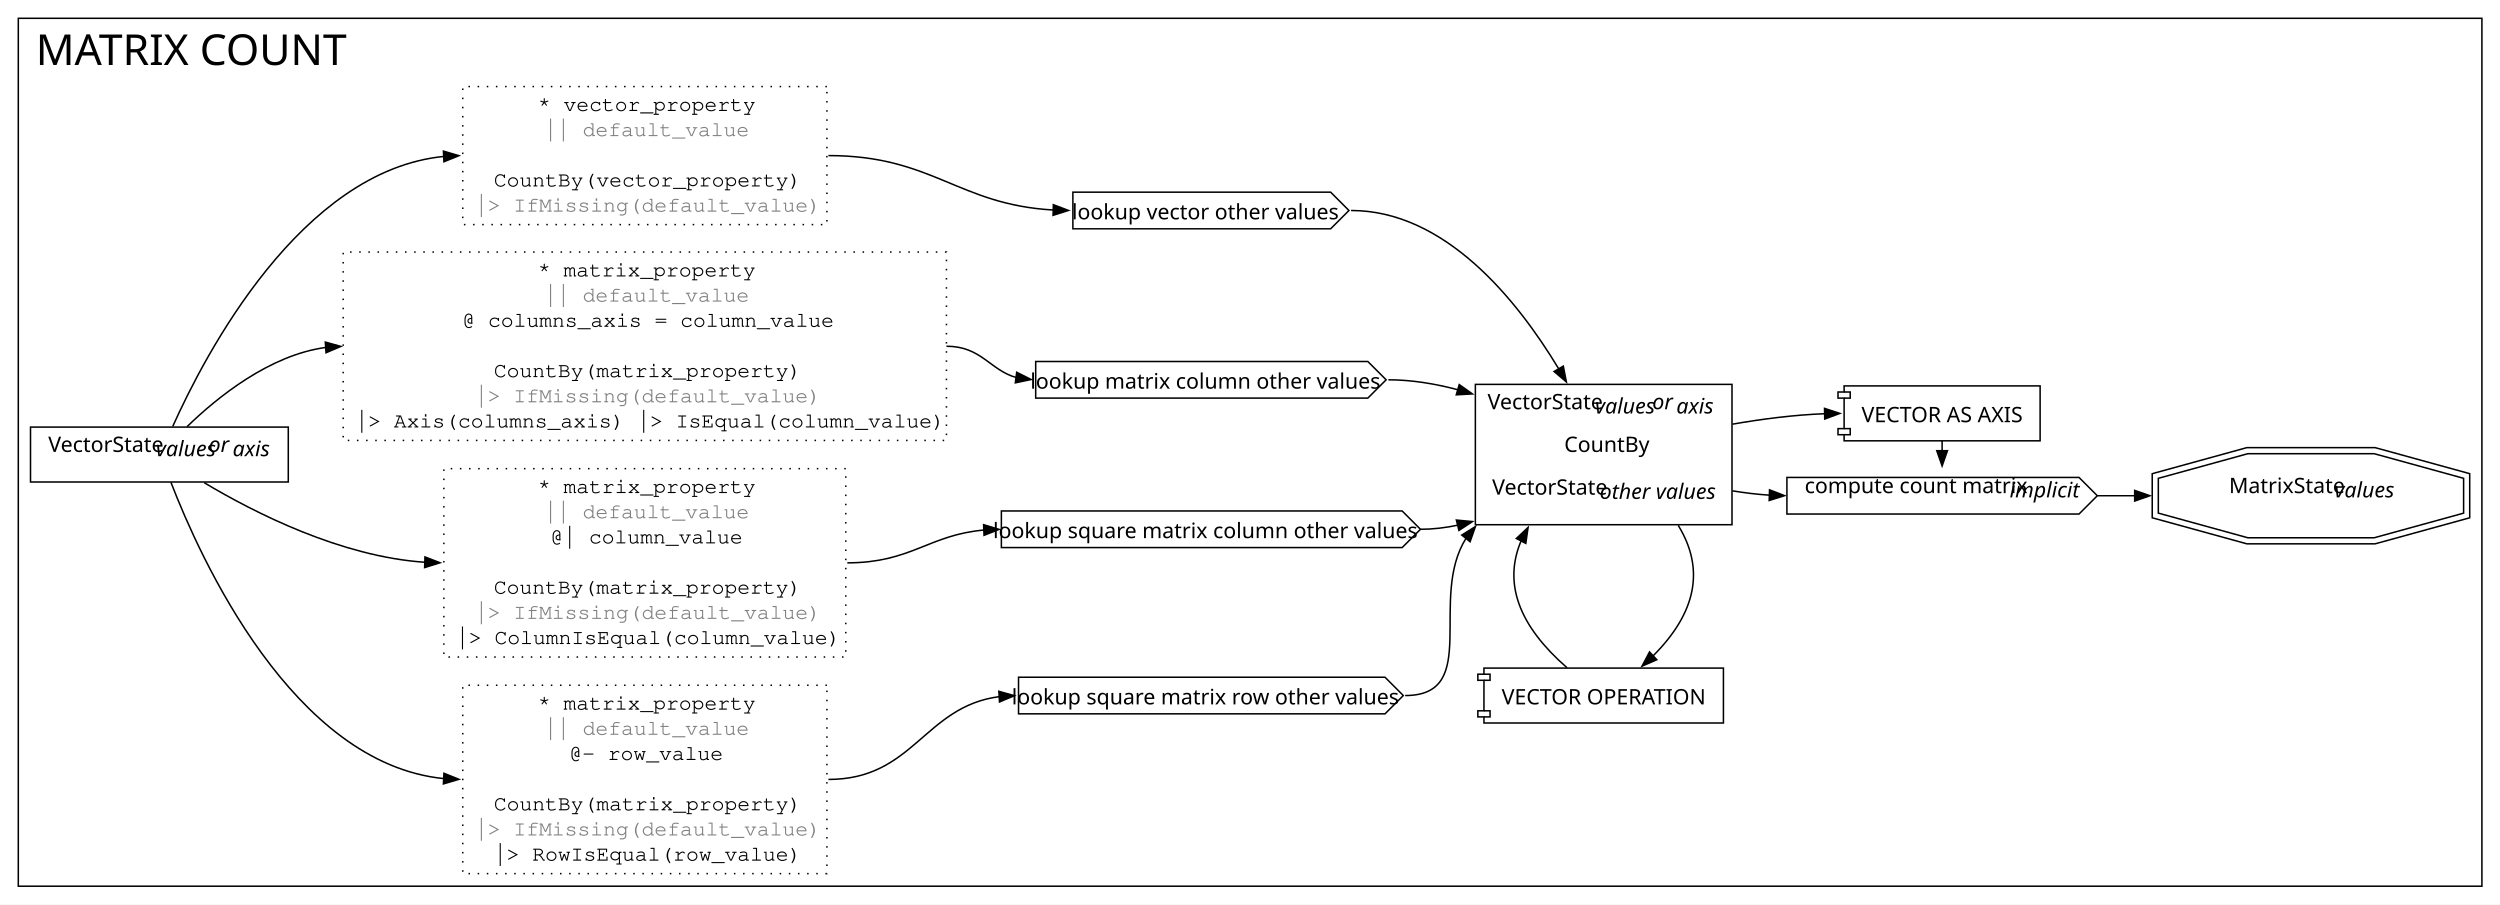
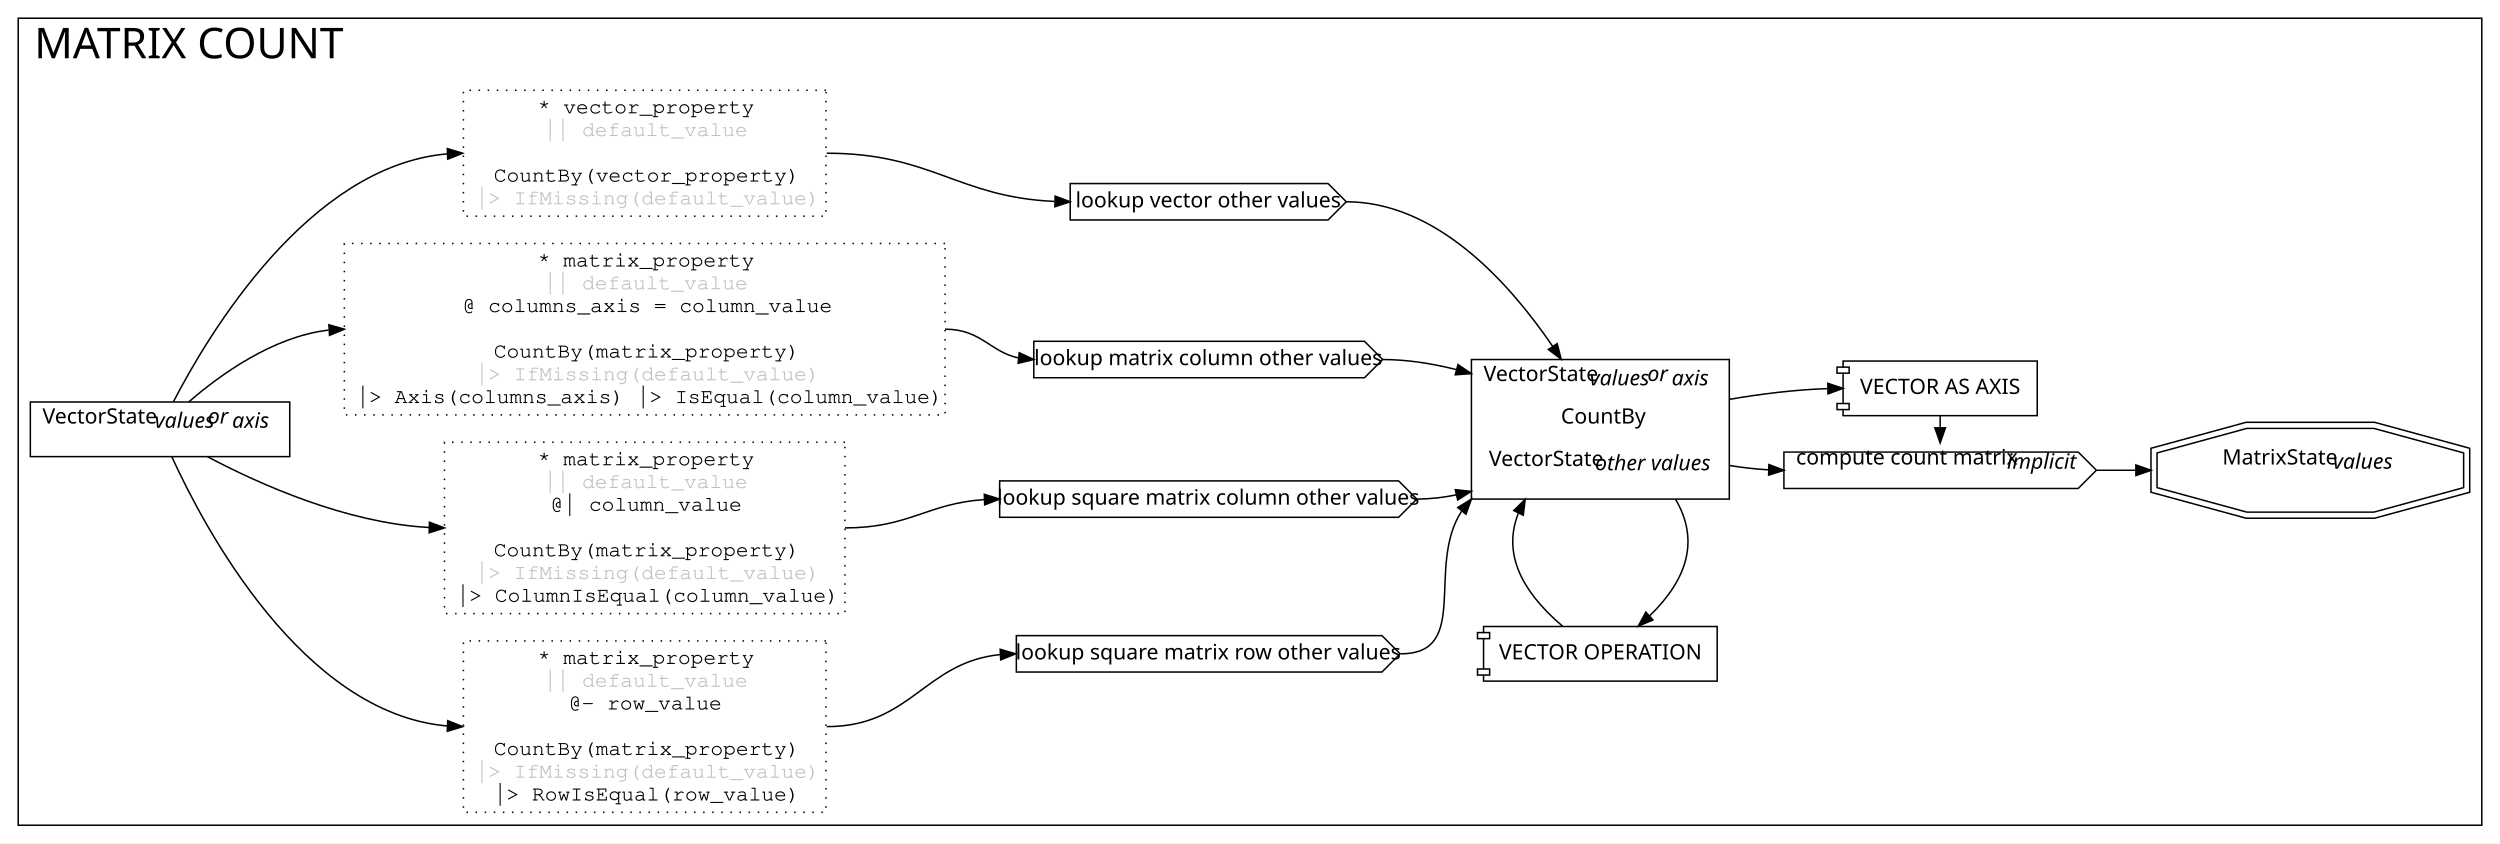
- <svg xmlns="http://www.w3.org/2000/svg" xmlns:xlink="http://www.w3.org/1999/xlink" width="1639pt" height="593pt" viewBox="0.00 0.00 1639.00 593.00">
-   <g id="graph0" class="graph" transform="scale(1 1) rotate(0) translate(4 589)">
-     <polygon fill="white" stroke="none" points="-4,4 -4,-589 1635.14,-589 1635.14,4 -4,4" />
+ <svg xmlns="http://www.w3.org/2000/svg" xmlns:xlink="http://www.w3.org/1999/xlink" width="1648pt" height="556pt" viewBox="0.00 0.00 1648.06 556.00">
+   <g id="graph0" class="graph" transform="scale(1 1) rotate(0) translate(4 552)">
+     <polygon fill="#ffffff" stroke="transparent" points="-4,4 -4,-552 1644.057,-552 1644.057,4 -4,4" />
    <g id="clust1" class="cluster">
-       <polygon fill="none" stroke="black" points="8,-8 8,-577 1623.14,-577 1623.14,-8 8,-8" />
-       <text xml:space="preserve" text-anchor="middle" x="121.38" y="-546.4" font-family="Sans-Serif" font-size="28.00">MATRIX COUNT</text>
+       <polygon fill="none" stroke="#000000" points="8,-8 8,-540 1632.057,-540 1632.057,-8 8,-8" />
+       <text text-anchor="middle" x="120.5" y="-513.6" font-family="Sans-Serif" font-size="28.00" fill="#000000">MATRIX COUNT</text>
    </g>
    <g id="node1" class="node">
-       <polygon fill="none" stroke="black" points="1611.14,-252.59 1611.14,-275.41 1552.52,-291.55 1469.62,-291.55 1411,-275.41 1411,-252.59 1469.62,-236.45 1552.52,-236.45 1611.14,-252.59" />
-       <polygon fill="none" stroke="black" points="1615.14,-249.54 1615.14,-278.46 1553.06,-295.55 1469.08,-295.55 1407,-278.46 1407,-249.54 1469.08,-232.45 1553.06,-232.45 1615.14,-249.54" />
-       <text xml:space="preserve" text-anchor="start" x="1453.7" y="-265.7" font-family="Sans-Serif" font-size="14.00"> MatrixState</text>
-       <text xml:space="preserve" text-anchor="start" x="1526.45" y="-265.7" font-family="Sans-Serif" font-style="italic" baseline-shift="sub" font-size="14.00">values</text>
-       <text xml:space="preserve" text-anchor="start" x="1560.95" y="-265.7" font-family="Sans-Serif" font-size="14.00">  </text>
-       <text xml:space="preserve" text-anchor="start" x="1509.2" y="-251.7" font-family="Sans-Serif" font-size="14.00"> </text>
+       <polygon fill="none" stroke="#000000" points="1620.084,-230.568 1620.084,-253.432 1560.887,-269.6 1477.17,-269.6 1417.973,-253.432 1417.973,-230.568 1477.17,-214.4 1560.887,-214.4 1620.084,-230.568" />
+       <polygon fill="none" stroke="#000000" points="1624.085,-227.507 1624.085,-256.493 1561.423,-273.606 1476.634,-273.606 1413.972,-256.493 1413.972,-227.507 1476.634,-210.393 1561.423,-210.393 1624.085,-227.507" />
+       <text text-anchor="start" x="1461.028" y="-245.8" font-family="Sans-Serif" font-size="14.00" fill="#000000"> MatrixState</text>
+       <text text-anchor="start" x="1534.028" y="-245.8" font-family="Sans-Serif" font-style="italic" baseline-shift="sub" font-size="14.00" fill="#000000">values</text>
+       <text text-anchor="start" x="1569.028" y="-245.8" font-family="Sans-Serif" font-size="14.00" fill="#000000">  </text>
+       <text text-anchor="start" x="1517.028" y="-231.8" font-family="Sans-Serif" font-size="14.00" fill="#000000"> </text>
    </g>
    <g id="node2" class="node">
-       <polygon fill="none" stroke="black" points="185,-309 16,-309 16,-273 185,-273 185,-309" />
-       <text xml:space="preserve" text-anchor="start" x="24" y="-292.7" font-family="Sans-Serif" font-size="14.00"> VectorState</text>
-       <text xml:space="preserve" text-anchor="start" x="98.25" y="-292.7" font-family="Sans-Serif" font-style="italic" baseline-shift="sub" font-size="14.00">values</text>
-       <text xml:space="preserve" text-anchor="start" x="132.75" y="-292.7" font-family="Sans-Serif" font-style="italic" font-size="14.00">or </text>
-       <text xml:space="preserve" text-anchor="start" x="148.5" y="-292.7" font-family="Sans-Serif" font-style="italic" baseline-shift="sub" font-size="14.00">axis</text>
-       <text xml:space="preserve" text-anchor="start" x="169.5" y="-292.7" font-family="Sans-Serif" font-size="14.00">  </text>
-       <text xml:space="preserve" text-anchor="start" x="98.62" y="-278.7" font-family="Sans-Serif" font-size="14.00"> </text>
+       <polygon fill="none" stroke="#000000" points="187,-287 16,-287 16,-251 187,-251 187,-287" />
+       <text text-anchor="start" x="24" y="-272.8" font-family="Sans-Serif" font-size="14.00" fill="#000000"> VectorState</text>
+       <text text-anchor="start" x="98" y="-272.8" font-family="Sans-Serif" font-style="italic" baseline-shift="sub" font-size="14.00" fill="#000000">values</text>
+       <text text-anchor="start" x="133" y="-272.8" font-family="Sans-Serif" font-style="italic" font-size="14.00" fill="#000000">or </text>
+       <text text-anchor="start" x="149" y="-272.8" font-family="Sans-Serif" font-style="italic" baseline-shift="sub" font-size="14.00" fill="#000000">axis</text>
+       <text text-anchor="start" x="171" y="-272.8" font-family="Sans-Serif" font-size="14.00" fill="#000000">  </text>
+       <text text-anchor="start" x="99.5" y="-258.8" font-family="Sans-Serif" font-size="14.00" fill="#000000"> </text>
    </g>
    <g id="node4" class="node">
-       <polygon fill="none" stroke="black" stroke-dasharray="1,5" points="538.12,-139.75 299.38,-139.75 299.38,-16.25 538.12,-16.25 538.12,-139.75" />
-       <text xml:space="preserve" text-anchor="start" x="348.62" y="-123.75" font-family="Courier,monospace" font-size="14.00">* matrix_property</text>
-       <text xml:space="preserve" text-anchor="start" x="352.75" y="-107.25" font-family="Courier,monospace" font-size="14.00" fill="gray">|| default_value</text>
-       <text xml:space="preserve" text-anchor="start" x="369.25" y="-90.75" font-family="Courier,monospace" font-size="14.00">@- row_value</text>
-       <text xml:space="preserve" text-anchor="start" x="414.62" y="-74.25" font-family="Courier,monospace" font-size="14.00"> </text>
-       <text xml:space="preserve" text-anchor="start" x="319.75" y="-57.75" font-family="Courier,monospace" font-size="14.00">CountBy(matrix_property)</text>
-       <text xml:space="preserve" text-anchor="start" x="307.38" y="-41.25" font-family="Courier,monospace" font-size="14.00" fill="gray">|&gt; IfMissing(default_value)</text>
-       <text xml:space="preserve" text-anchor="start" x="319.75" y="-24.75" font-family="Courier,monospace" font-size="14.00">|&gt; RowIsEqual(row_value)</text>
+       <polygon fill="none" stroke="#000000" stroke-dasharray="1,5" points="540.5,-129.5 301.5,-129.5 301.5,-16.5 540.5,-16.5 540.5,-129.5" />
+       <text text-anchor="start" x="350.5" y="-114.3" font-family="Courier,monospace" font-size="14.00" fill="#000000">* matrix_property</text>
+       <text text-anchor="start" x="354.5" y="-99.3" font-family="Courier,monospace" font-size="14.00" fill="#c0c0c0">|| default_value</text>
+       <text text-anchor="start" x="371" y="-84.3" font-family="Courier,monospace" font-size="14.00" fill="#000000">@- row_value</text>
+       <text text-anchor="start" x="416.5" y="-69.3" font-family="Courier,monospace" font-size="14.00" fill="#000000"> </text>
+       <text text-anchor="start" x="321.5" y="-54.3" font-family="Courier,monospace" font-size="14.00" fill="#000000">CountBy(matrix_property)</text>
+       <text text-anchor="start" x="309.5" y="-39.3" font-family="Courier,monospace" font-size="14.00" fill="#c0c0c0">|&gt; IfMissing(default_value)</text>
+       <text text-anchor="start" x="321.5" y="-24.3" font-family="Courier,monospace" font-size="14.00" fill="#000000">|&gt; RowIsEqual(row_value)</text>
    </g>
    <g id="edge15" class="edge">
-       <path fill="none" stroke="black" d="M108.04,-272.84C127.18,-223.19 188.01,-88.24 287.07,-78.55" />
-       <polygon fill="black" stroke="black" points="287.05,-82.06 296.86,-78.07 286.7,-75.06 287.05,-82.06" />
+       <path fill="none" stroke="#000000" d="M109.259,-250.912C130.669,-204.049 195.374,-81.751 290.759,-73.445" />
+       <polygon fill="#000000" stroke="#000000" points="291.161,-76.931 301,-73 290.857,-69.938 291.161,-76.931" />
    </g>
    <g id="node6" class="node">
-       <polygon fill="none" stroke="black" stroke-dasharray="1,5" points="550.5,-281.75 287,-281.75 287,-158.25 550.5,-158.25 550.5,-281.75" />
-       <text xml:space="preserve" text-anchor="start" x="348.62" y="-265.75" font-family="Courier,monospace" font-size="14.00">* matrix_property</text>
-       <text xml:space="preserve" text-anchor="start" x="352.75" y="-249.25" font-family="Courier,monospace" font-size="14.00" fill="gray">|| default_value</text>
-       <text xml:space="preserve" text-anchor="start" x="356.88" y="-232.75" font-family="Courier,monospace" font-size="14.00">@| column_value</text>
-       <text xml:space="preserve" text-anchor="start" x="414.62" y="-216.25" font-family="Courier,monospace" font-size="14.00"> </text>
-       <text xml:space="preserve" text-anchor="start" x="319.75" y="-199.75" font-family="Courier,monospace" font-size="14.00">CountBy(matrix_property)</text>
-       <text xml:space="preserve" text-anchor="start" x="307.38" y="-183.25" font-family="Courier,monospace" font-size="14.00" fill="gray">|&gt; IfMissing(default_value)</text>
-       <text xml:space="preserve" text-anchor="start" x="295" y="-166.75" font-family="Courier,monospace" font-size="14.00">|&gt; ColumnIsEqual(column_value)</text>
+       <polygon fill="none" stroke="#000000" stroke-dasharray="1,5" points="553,-260.5 289,-260.5 289,-147.5 553,-147.5 553,-260.5" />
+       <text text-anchor="start" x="350.5" y="-245.3" font-family="Courier,monospace" font-size="14.00" fill="#000000">* matrix_property</text>
+       <text text-anchor="start" x="354.5" y="-230.3" font-family="Courier,monospace" font-size="14.00" fill="#c0c0c0">|| default_value</text>
+       <text text-anchor="start" x="359" y="-215.3" font-family="Courier,monospace" font-size="14.00" fill="#000000">@| column_value</text>
+       <text text-anchor="start" x="416.5" y="-200.3" font-family="Courier,monospace" font-size="14.00" fill="#000000"> </text>
+       <text text-anchor="start" x="321.5" y="-185.3" font-family="Courier,monospace" font-size="14.00" fill="#000000">CountBy(matrix_property)</text>
+       <text text-anchor="start" x="309.5" y="-170.3" font-family="Courier,monospace" font-size="14.00" fill="#c0c0c0">|&gt; IfMissing(default_value)</text>
+       <text text-anchor="start" x="297" y="-155.3" font-family="Courier,monospace" font-size="14.00" fill="#000000">|&gt; ColumnIsEqual(column_value)</text>
    </g>
    <g id="edge16" class="edge">
-       <path fill="none" stroke="black" d="M129.91,-272.53C162.81,-252.85 219.55,-224.02 274.64,-220.38" />
-       <polygon fill="black" stroke="black" points="274.61,-223.88 284.49,-220.05 274.38,-216.89 274.61,-223.88" />
+       <path fill="none" stroke="#000000" d="M132.867,-250.894C167.074,-232.788 224.257,-207.213 278.844,-204.278" />
+       <polygon fill="#000000" stroke="#000000" points="279.099,-207.772 289,-204 278.908,-200.775 279.099,-207.772" />
    </g>
    <g id="node8" class="node">
-       <polygon fill="none" stroke="black" stroke-dasharray="1,5" points="616.5,-423.75 221,-423.75 221,-300.25 616.5,-300.25 616.5,-423.75" />
-       <text xml:space="preserve" text-anchor="start" x="348.62" y="-407.75" font-family="Courier,monospace" font-size="14.00">* matrix_property</text>
-       <text xml:space="preserve" text-anchor="start" x="352.75" y="-391.25" font-family="Courier,monospace" font-size="14.00" fill="gray">|| default_value</text>
-       <text xml:space="preserve" text-anchor="start" x="299.12" y="-374.75" font-family="Courier,monospace" font-size="14.00">@ columns_axis = column_value</text>
-       <text xml:space="preserve" text-anchor="start" x="414.62" y="-358.25" font-family="Courier,monospace" font-size="14.00"> </text>
-       <text xml:space="preserve" text-anchor="start" x="319.75" y="-341.75" font-family="Courier,monospace" font-size="14.00">CountBy(matrix_property)</text>
-       <text xml:space="preserve" text-anchor="start" x="307.38" y="-325.25" font-family="Courier,monospace" font-size="14.00" fill="gray">|&gt; IfMissing(default_value)</text>
-       <text xml:space="preserve" text-anchor="start" x="229" y="-308.75" font-family="Courier,monospace" font-size="14.00">|&gt; Axis(columns_axis) |&gt; IsEqual(column_value)</text>
+       <polygon fill="none" stroke="#000000" stroke-dasharray="1,5" points="619,-391.5 223,-391.5 223,-278.5 619,-278.5 619,-391.5" />
+       <text text-anchor="start" x="350.5" y="-376.3" font-family="Courier,monospace" font-size="14.00" fill="#000000">* matrix_property</text>
+       <text text-anchor="start" x="354.5" y="-361.3" font-family="Courier,monospace" font-size="14.00" fill="#c0c0c0">|| default_value</text>
+       <text text-anchor="start" x="301" y="-346.3" font-family="Courier,monospace" font-size="14.00" fill="#000000">@ columns_axis = column_value</text>
+       <text text-anchor="start" x="416.5" y="-331.3" font-family="Courier,monospace" font-size="14.00" fill="#000000"> </text>
+       <text text-anchor="start" x="321.5" y="-316.3" font-family="Courier,monospace" font-size="14.00" fill="#000000">CountBy(matrix_property)</text>
+       <text text-anchor="start" x="309.5" y="-301.3" font-family="Courier,monospace" font-size="14.00" fill="#c0c0c0">|&gt; IfMissing(default_value)</text>
+       <text text-anchor="start" x="231" y="-286.3" font-family="Courier,monospace" font-size="14.00" fill="#000000">|&gt; Axis(columns_axis) |&gt; IsEqual(column_value)</text>
    </g>
    <g id="edge17" class="edge">
-       <path fill="none" stroke="black" d="M118.63,-309.28C138.33,-328.43 172.79,-356.39 209.93,-361.26" />
-       <polygon fill="black" stroke="black" points="209.28,-364.73 219.49,-361.9 209.74,-357.74 209.28,-364.73" />
+       <path fill="none" stroke="#000000" d="M120.404,-287.035C141.011,-304.897 175.971,-330.18 212.627,-334.394" />
+       <polygon fill="#000000" stroke="#000000" points="212.813,-337.911 223,-335 213.221,-330.923 212.813,-337.911" />
    </g>
    <g id="node10" class="node">
-       <polygon fill="none" stroke="black" stroke-dasharray="1,5" points="538.12,-532.25 299.38,-532.25 299.38,-441.75 538.12,-441.75 538.12,-532.25" />
-       <text xml:space="preserve" text-anchor="start" x="348.62" y="-516.25" font-family="Courier,monospace" font-size="14.00">* vector_property</text>
-       <text xml:space="preserve" text-anchor="start" x="352.75" y="-499.75" font-family="Courier,monospace" font-size="14.00" fill="gray">|| default_value</text>
-       <text xml:space="preserve" text-anchor="start" x="414.62" y="-483.25" font-family="Courier,monospace" font-size="14.00"> </text>
-       <text xml:space="preserve" text-anchor="start" x="319.75" y="-466.75" font-family="Courier,monospace" font-size="14.00">CountBy(vector_property)</text>
-       <text xml:space="preserve" text-anchor="start" x="307.38" y="-450.25" font-family="Courier,monospace" font-size="14.00" fill="gray">|&gt; IfMissing(default_value)</text>
+       <polygon fill="none" stroke="#000000" stroke-dasharray="1,5" points="540.5,-492.5 301.5,-492.5 301.5,-409.5 540.5,-409.5 540.5,-492.5" />
+       <text text-anchor="start" x="350.5" y="-477.3" font-family="Courier,monospace" font-size="14.00" fill="#000000">* vector_property</text>
+       <text text-anchor="start" x="354.5" y="-462.3" font-family="Courier,monospace" font-size="14.00" fill="#c0c0c0">|| default_value</text>
+       <text text-anchor="start" x="416.5" y="-447.3" font-family="Courier,monospace" font-size="14.00" fill="#000000"> </text>
+       <text text-anchor="start" x="321.5" y="-432.3" font-family="Courier,monospace" font-size="14.00" fill="#000000">CountBy(vector_property)</text>
+       <text text-anchor="start" x="309.5" y="-417.3" font-family="Courier,monospace" font-size="14.00" fill="#c0c0c0">|&gt; IfMissing(default_value)</text>
    </g>
    <g id="edge18" class="edge">
-       <path fill="none" stroke="black" d="M109.25,-309.44C130.28,-356.37 193.25,-477.31 287.08,-486.45" />
-       <polygon fill="black" stroke="black" points="286.71,-489.94 296.86,-486.93 287.04,-482.95 286.71,-489.94" />
+       <path fill="none" stroke="#000000" d="M110.306,-287.116C133.257,-331.533 199.534,-442.803 290.912,-450.571" />
+       <polygon fill="#000000" stroke="#000000" points="290.86,-454.072 301,-451 291.158,-447.078 290.86,-454.072" />
    </g>
    <g id="node3" class="node">
-       <polygon fill="none" stroke="black" points="1131.5,-337 963.25,-337 963.25,-245 1131.5,-245 1131.5,-337" />
-       <text xml:space="preserve" text-anchor="start" x="971.25" y="-320.7" font-family="Sans-Serif" font-size="14.00">VectorState</text>
-       <text xml:space="preserve" text-anchor="start" x="1041.75" y="-320.7" font-family="Sans-Serif" font-style="italic" baseline-shift="sub" font-size="14.00">values </text>
-       <text xml:space="preserve" text-anchor="start" x="1079.25" y="-320.7" font-family="Sans-Serif" font-style="italic" font-size="14.00">or </text>
-       <text xml:space="preserve" text-anchor="start" x="1095" y="-320.7" font-family="Sans-Serif" font-style="italic" baseline-shift="sub" font-size="14.00">axis</text>
-       <text xml:space="preserve" text-anchor="start" x="1116" y="-320.7" font-family="Sans-Serif" font-size="14.00">  </text>
-       <text xml:space="preserve" text-anchor="start" x="1045.5" y="-306.7" font-family="Sans-Serif" font-size="14.00"> </text>
-       <text xml:space="preserve" text-anchor="start" x="1021.5" y="-292.7" font-family="Sans-Serif" font-size="14.00">CountBy</text>
-       <text xml:space="preserve" text-anchor="start" x="1045.5" y="-278.7" font-family="Sans-Serif" font-size="14.00"> </text>
-       <text xml:space="preserve" text-anchor="start" x="974.25" y="-264.7" font-family="Sans-Serif" font-size="14.00">VectorState</text>
-       <text xml:space="preserve" text-anchor="start" x="1044.75" y="-264.7" font-family="Sans-Serif" font-style="italic" baseline-shift="sub" font-size="14.00">other values</text>
-       <text xml:space="preserve" text-anchor="start" x="1109.25" y="-264.7" font-family="Sans-Serif" font-size="14.00">   </text>
-       <text xml:space="preserve" text-anchor="start" x="1045.5" y="-250.7" font-family="Sans-Serif" font-size="14.00"> </text>
+       <polygon fill="none" stroke="#000000" points="1136,-315 966,-315 966,-223 1136,-223 1136,-315" />
+       <text text-anchor="start" x="974" y="-300.8" font-family="Sans-Serif" font-size="14.00" fill="#000000">VectorState</text>
+       <text text-anchor="start" x="1044" y="-300.8" font-family="Sans-Serif" font-style="italic" baseline-shift="sub" font-size="14.00" fill="#000000">values </text>
+       <text text-anchor="start" x="1082" y="-300.8" font-family="Sans-Serif" font-style="italic" font-size="14.00" fill="#000000">or </text>
+       <text text-anchor="start" x="1098" y="-300.8" font-family="Sans-Serif" font-style="italic" baseline-shift="sub" font-size="14.00" fill="#000000">axis</text>
+       <text text-anchor="start" x="1120" y="-300.8" font-family="Sans-Serif" font-size="14.00" fill="#000000">  </text>
+       <text text-anchor="start" x="1049" y="-286.8" font-family="Sans-Serif" font-size="14.00" fill="#000000"> </text>
+       <text text-anchor="start" x="1025" y="-272.8" font-family="Sans-Serif" font-size="14.00" fill="#000000">CountBy</text>
+       <text text-anchor="start" x="1049" y="-258.8" font-family="Sans-Serif" font-size="14.00" fill="#000000"> </text>
+       <text text-anchor="start" x="977.5" y="-244.8" font-family="Sans-Serif" font-size="14.00" fill="#000000">VectorState</text>
+       <text text-anchor="start" x="1047.5" y="-244.8" font-family="Sans-Serif" font-style="italic" baseline-shift="sub" font-size="14.00" fill="#000000">other values</text>
+       <text text-anchor="start" x="1112.5" y="-244.8" font-family="Sans-Serif" font-size="14.00" fill="#000000">   </text>
+       <text text-anchor="start" x="1049" y="-230.8" font-family="Sans-Serif" font-size="14.00" fill="#000000"> </text>
    </g>
    <g id="node12" class="node">
      <g id="a_node12">
        <a xlink:href="#../DataAxesFormats.Queries.VECTOR_OPERATION" xlink:title="VECTOR OPERATION">
-           <polygon fill="none" stroke="black" points="1125.88,-151 968.88,-151 968.88,-147 964.88,-147 964.88,-143 968.88,-143 968.88,-123 964.88,-123 964.88,-119 968.88,-119 968.88,-115 1125.88,-115 1125.88,-151" />
-           <polyline fill="none" stroke="black" points="968.88,-147 972.88,-147 972.88,-143 968.88,-143" />
-           <polyline fill="none" stroke="black" points="968.88,-123 972.88,-123 972.88,-119 968.88,-119" />
-           <text xml:space="preserve" text-anchor="middle" x="1047.38" y="-127.2" font-family="Sans-Serif" font-size="14.00">VECTOR OPERATION</text>
+           <polygon fill="none" stroke="#000000" points="1128,-139 974,-139 974,-135 970,-135 970,-131 974,-131 974,-111 970,-111 970,-107 974,-107 974,-103 1128,-103 1128,-139" />
+           <polyline fill="none" stroke="#000000" points="974,-135 978,-135 978,-131 974,-131 " />
+           <polyline fill="none" stroke="#000000" points="974,-111 978,-111 978,-107 974,-107 " />
+           <text text-anchor="middle" x="1051" y="-117.3" font-family="Sans-Serif" font-size="14.00" fill="#000000">VECTOR OPERATION</text>
        </a>
      </g>
    </g>
    <g id="edge9" class="edge">
-       <path fill="none" stroke="black" d="M1096.23,-244.58C1113.8,-216.01 1108.26,-187.44 1079.62,-158.87" />
-       <polygon fill="black" stroke="black" points="1082.2,-156.49 1072.49,-152.24 1077.43,-161.61 1082.2,-156.49" />
+       <path fill="none" stroke="#000000" d="M1100.562,-222.864C1115.606,-197.267 1109.92,-171.67 1083.505,-146.073" />
+       <polygon fill="#000000" stroke="#000000" points="1085.688,-143.329 1075.926,-139.211 1080.99,-148.518 1085.688,-143.329" />
    </g>
    <g id="node13" class="node">
-       <polygon fill="none" stroke="black" points="1359,-276 1167.5,-276 1167.5,-252 1359,-252 1371,-264 1359,-276" />
-       <text xml:space="preserve" text-anchor="start" x="1175.5" y="-265.7" font-family="Sans-Serif" font-size="14.00"> compute count matrix </text>
-       <text xml:space="preserve" text-anchor="start" x="1313.5" y="-265.7" font-family="Sans-Serif" font-style="italic" baseline-shift="sub" font-size="14.00">implicit</text>
-       <text xml:space="preserve" text-anchor="start" x="1348" y="-265.7" font-family="Sans-Serif" font-size="14.00">    </text>
-       <text xml:space="preserve" text-anchor="start" x="1265.5" y="-251.7" font-family="Sans-Serif" font-size="14.00">  </text>
+       <polygon fill="none" stroke="#000000" points="1366,-254 1172,-254 1172,-230 1366,-230 1378,-242 1366,-254" />
+       <text text-anchor="start" x="1180" y="-245.8" font-family="Sans-Serif" font-size="14.00" fill="#000000"> compute count matrix </text>
+       <text text-anchor="start" x="1319" y="-245.8" font-family="Sans-Serif" font-style="italic" baseline-shift="sub" font-size="14.00" fill="#000000">implicit</text>
+       <text text-anchor="start" x="1354" y="-245.8" font-family="Sans-Serif" font-size="14.00" fill="#000000">    </text>
+       <text text-anchor="start" x="1271" y="-231.8" font-family="Sans-Serif" font-size="14.00" fill="#000000">  </text>
    </g>
    <g id="edge12" class="edge">
-       <path fill="none" stroke="black" d="M1131.8,-267.2C1139.88,-265.87 1148.08,-264.87 1156.17,-264.37" />
-       <polygon fill="black" stroke="black" points="1156.11,-267.87 1165.99,-264.05 1155.88,-260.87 1156.11,-267.87" />
+       <path fill="none" stroke="#000000" d="M1136.081,-245.15C1144.684,-243.766 1153.416,-242.744 1162.003,-242.279" />
+       <polygon fill="#000000" stroke="#000000" points="1162.101,-245.778 1172,-242 1161.906,-238.78 1162.101,-245.778" />
    </g>
    <g id="node14" class="node">
      <g id="a_node14">
        <a xlink:href="#../DataAxesFormats.Queries.VECTOR_AS_AXIS" xlink:title="VECTOR AS AXIS">
-           <polygon fill="none" stroke="black" points="1333.5,-336 1205,-336 1205,-332 1201,-332 1201,-328 1205,-328 1205,-308 1201,-308 1201,-304 1205,-304 1205,-300 1333.5,-300 1333.5,-336" />
-           <polyline fill="none" stroke="black" points="1205,-332 1209,-332 1209,-328 1205,-328" />
-           <polyline fill="none" stroke="black" points="1205,-308 1209,-308 1209,-304 1205,-304" />
-           <text xml:space="preserve" text-anchor="middle" x="1269.25" y="-312.2" font-family="Sans-Serif" font-size="14.00">VECTOR AS AXIS</text>
+           <polygon fill="none" stroke="#000000" points="1339,-314 1211,-314 1211,-310 1207,-310 1207,-306 1211,-306 1211,-286 1207,-286 1207,-282 1211,-282 1211,-278 1339,-278 1339,-314" />
+           <polyline fill="none" stroke="#000000" points="1211,-310 1215,-310 1215,-306 1211,-306 " />
+           <polyline fill="none" stroke="#000000" points="1211,-286 1215,-286 1215,-282 1211,-282 " />
+           <text text-anchor="middle" x="1275" y="-292.3" font-family="Sans-Serif" font-size="14.00" fill="#000000">VECTOR AS AXIS</text>
        </a>
      </g>
    </g>
    <g id="edge13" class="edge">
-       <path fill="none" stroke="black" d="M1131.77,-310.91C1151.22,-314.3 1172.15,-317 1192.3,-317.77" />
-       <polygon fill="black" stroke="black" points="1192.15,-321.27 1202.22,-317.97 1192.29,-314.27 1192.15,-321.27" />
+       <path fill="none" stroke="#000000" d="M1136.08,-288.764C1156.87,-292.319 1179.334,-295.129 1200.856,-295.831" />
+       <polygon fill="#000000" stroke="#000000" points="1200.943,-299.332 1211,-296 1201.06,-292.333 1200.943,-299.332" />
    </g>
    <g id="node5" class="node">
-       <polygon fill="none" stroke="black" points="904,-145 663.75,-145 663.75,-121 904,-121 916,-133 904,-145" />
-       <text xml:space="preserve" text-anchor="middle" x="789.88" y="-127.2" font-family="Sans-Serif" font-size="14.00">lookup square matrix row other values  </text>
+       <polygon fill="none" stroke="#000000" points="907,-133 666,-133 666,-109 907,-109 919,-121 907,-133" />
+       <text text-anchor="middle" x="792.5" y="-117.3" font-family="Sans-Serif" font-size="14.00" fill="#000000">lookup square matrix row other values  </text>
    </g>
    <g id="edge1" class="edge">
-       <path fill="none" stroke="black" d="M539.12,-78C595.19,-78 601.8,-125.94 651.3,-132.3" />
-       <polygon fill="black" stroke="black" points="650.84,-135.78 661.03,-132.91 651.27,-128.8 650.84,-135.78" />
+       <path fill="none" stroke="#000000" d="M541,-73C596.713,-73 605.287,-115.364 655.292,-120.493" />
+       <polygon fill="#000000" stroke="#000000" points="655.339,-124 665.5,-121 655.686,-117.009 655.339,-124" />
    </g>
    <g id="edge2" class="edge">
-       <path fill="none" stroke="black" d="M917.21,-133C967.29,-133 932.08,-196.54 957.21,-236.21" />
-       <polygon fill="black" stroke="black" points="954.32,-238.2 963.3,-243.82 959.79,-233.82 954.32,-238.2" />
+       <path fill="none" stroke="#000000" d="M919.5,-121C965.819,-121 935.755,-178.711 959.607,-215.135" />
+       <polygon fill="#000000" stroke="#000000" points="956.976,-217.448 966,-223 962.408,-213.033 956.976,-217.448" />
    </g>
    <g id="node7" class="node">
-       <polygon fill="none" stroke="black" points="915.25,-254 652.5,-254 652.5,-230 915.25,-230 927.25,-242 915.25,-254" />
-       <text xml:space="preserve" text-anchor="middle" x="789.88" y="-236.2" font-family="Sans-Serif" font-size="14.00">lookup square matrix column other values  </text>
+       <polygon fill="none" stroke="#000000" points="918,-235 655,-235 655,-211 918,-211 930,-223 918,-235" />
+       <text text-anchor="middle" x="792.5" y="-219.3" font-family="Sans-Serif" font-size="14.00" fill="#000000">lookup square matrix column other values  </text>
    </g>
    <g id="edge3" class="edge">
-       <path fill="none" stroke="black" d="M551.5,-220C593.49,-220 604.72,-238.38 641.42,-241.54" />
-       <polygon fill="black" stroke="black" points="640.85,-245.02 650.99,-241.94 641.14,-238.03 640.85,-245.02" />
+       <path fill="none" stroke="#000000" d="M553,-204C595.51,-204 607.138,-220.147 644.823,-222.67" />
+       <polygon fill="#000000" stroke="#000000" points="644.892,-226.174 655,-223 645.119,-219.178 644.892,-226.174" />
    </g>
    <g id="edge4" class="edge">
-       <path fill="none" stroke="black" d="M927.25,-242C935.4,-242 943.64,-242.99 951.78,-244.7" />
-       <polygon fill="black" stroke="black" points="950.79,-248.06 961.34,-247.07 952.48,-241.26 950.79,-248.06" />
+       <path fill="none" stroke="#000000" d="M930,-223C938.654,-223 947.443,-224.041 956.129,-225.809" />
+       <polygon fill="#000000" stroke="#000000" points="955.345,-229.22 965.88,-228.099 956.945,-222.406 955.345,-229.22" />
    </g>
    <g id="node9" class="node">
-       <polygon fill="none" stroke="black" points="892.75,-352 675,-352 675,-328 892.75,-328 904.75,-340 892.75,-352" />
-       <text xml:space="preserve" text-anchor="middle" x="789.88" y="-334.2" font-family="Sans-Serif" font-size="14.00">lookup matrix column other values  </text>
+       <polygon fill="none" stroke="#000000" points="895.5,-327 677.5,-327 677.5,-303 895.5,-303 907.5,-315 895.5,-327" />
+       <text text-anchor="middle" x="792.5" y="-311.3" font-family="Sans-Serif" font-size="14.00" fill="#000000">lookup matrix column other values  </text>
    </g>
    <g id="edge5" class="edge">
-       <path fill="none" stroke="black" d="M616.5,-362C639.42,-362 644.92,-346.34 662.39,-341.44" />
-       <polygon fill="black" stroke="black" points="662.55,-344.95 672.02,-340.19 661.65,-338.01 662.55,-344.95" />
+       <path fill="none" stroke="#000000" d="M619,-335C642.721,-335 648.606,-320.095 667.45,-316.019" />
+       <polygon fill="#000000" stroke="#000000" points="667.904,-319.491 677.5,-315 667.198,-312.527 667.904,-319.491" />
    </g>
    <g id="edge6" class="edge">
-       <path fill="none" stroke="black" d="M906.23,-340C921.37,-340 936.94,-337.42 951.95,-333.44" />
-       <polygon fill="black" stroke="black" points="952.68,-336.88 961.31,-330.74 950.73,-330.15 952.68,-336.88" />
+       <path fill="none" stroke="#000000" d="M907.5,-315C923.532,-315 940.112,-312.364 956.058,-308.354" />
+       <polygon fill="#000000" stroke="#000000" points="957.157,-311.683 965.895,-305.691 955.327,-304.926 957.157,-311.683" />
    </g>
    <g id="node11" class="node">
-       <polygon fill="none" stroke="black" points="868.38,-463 699.38,-463 699.38,-439 868.38,-439 880.38,-451 868.38,-463" />
-       <text xml:space="preserve" text-anchor="middle" x="789.88" y="-445.2" font-family="Sans-Serif" font-size="14.00">lookup vector other values  </text>
+       <polygon fill="none" stroke="#000000" points="871.5,-431 701.5,-431 701.5,-407 871.5,-407 883.5,-419 871.5,-431" />
+       <text text-anchor="middle" x="792.5" y="-415.3" font-family="Sans-Serif" font-size="14.00" fill="#000000">lookup vector other values  </text>
    </g>
    <g id="edge7" class="edge">
-       <path fill="none" stroke="black" d="M539.12,-487C607.56,-487 623.88,-454.83 686.62,-451.31" />
-       <polygon fill="black" stroke="black" points="686.58,-454.81 696.48,-451.04 686.39,-447.82 686.58,-454.81" />
+       <path fill="none" stroke="#000000" d="M541,-451C610.186,-451 627.158,-422.049 691.245,-419.221" />
+       <polygon fill="#000000" stroke="#000000" points="691.578,-422.715 701.5,-419 691.427,-415.717 691.578,-422.715" />
    </g>
    <g id="edge8" class="edge">
-       <path fill="none" stroke="black" d="M881.76,-451C943.02,-451 990.07,-393.31 1017.88,-347.21" />
-       <polygon fill="black" stroke="black" points="1020.9,-348.98 1022.92,-338.59 1014.85,-345.45 1020.9,-348.98" />
+       <path fill="none" stroke="#000000" d="M883.5,-419C942.603,-419 990.385,-366.531 1019.564,-323.657" />
+       <polygon fill="#000000" stroke="#000000" points="1022.543,-325.498 1025.149,-315.229 1016.708,-321.631 1022.543,-325.498" />
    </g>
    <g id="edge10" class="edge">
-       <path fill="none" stroke="black" d="M1023.36,-151.21C991.57,-178.93 981.52,-206.65 993.22,-234.37" />
-       <polygon fill="black" stroke="black" points="990.11,-235.97 997.82,-243.24 996.32,-232.75 990.11,-235.97" />
+       <path fill="none" stroke="#000000" d="M1026.074,-139.211C996.851,-164.046 987.141,-188.88 996.944,-213.714" />
+       <polygon fill="#000000" stroke="#000000" points="993.888,-215.432 1001.438,-222.864 1000.17,-212.345 993.888,-215.432" />
    </g>
    <g id="edge19" class="edge">
-       <path fill="none" stroke="black" d="M1371,-264C1382.38,-264 1387.68,-264 1395.55,-264" />
-       <polygon fill="black" stroke="black" points="1395.49,-267.5 1405.49,-264 1395.49,-260.5 1395.49,-267.5" />
+       <path fill="none" stroke="#000000" d="M1378,-242C1390.009,-242 1395.264,-242 1403.895,-242" />
+       <polygon fill="#000000" stroke="#000000" points="1404.028,-245.5 1414.028,-242 1404.028,-238.5 1404.028,-245.5" />
    </g>
    <g id="edge14" class="edge">
-       <path fill="none" stroke="black" d="M1269.25,-293.39C1269.25,-295.21 1269.25,-297.25 1269.25,-300" />
-       <polygon fill="black" stroke="black" points="1272.75,-293.51 1269.25,-283.51 1265.75,-293.51 1272.75,-293.51" />
+       <path fill="none" stroke="#000000" d="M1275,-270.416C1275,-272.49 1275,-274.75 1275,-278" />
+       <polygon fill="#000000" stroke="#000000" points="1278.5,-270 1275,-260 1271.5,-270 1278.5,-270" />
    </g>
  </g>
</svg>
